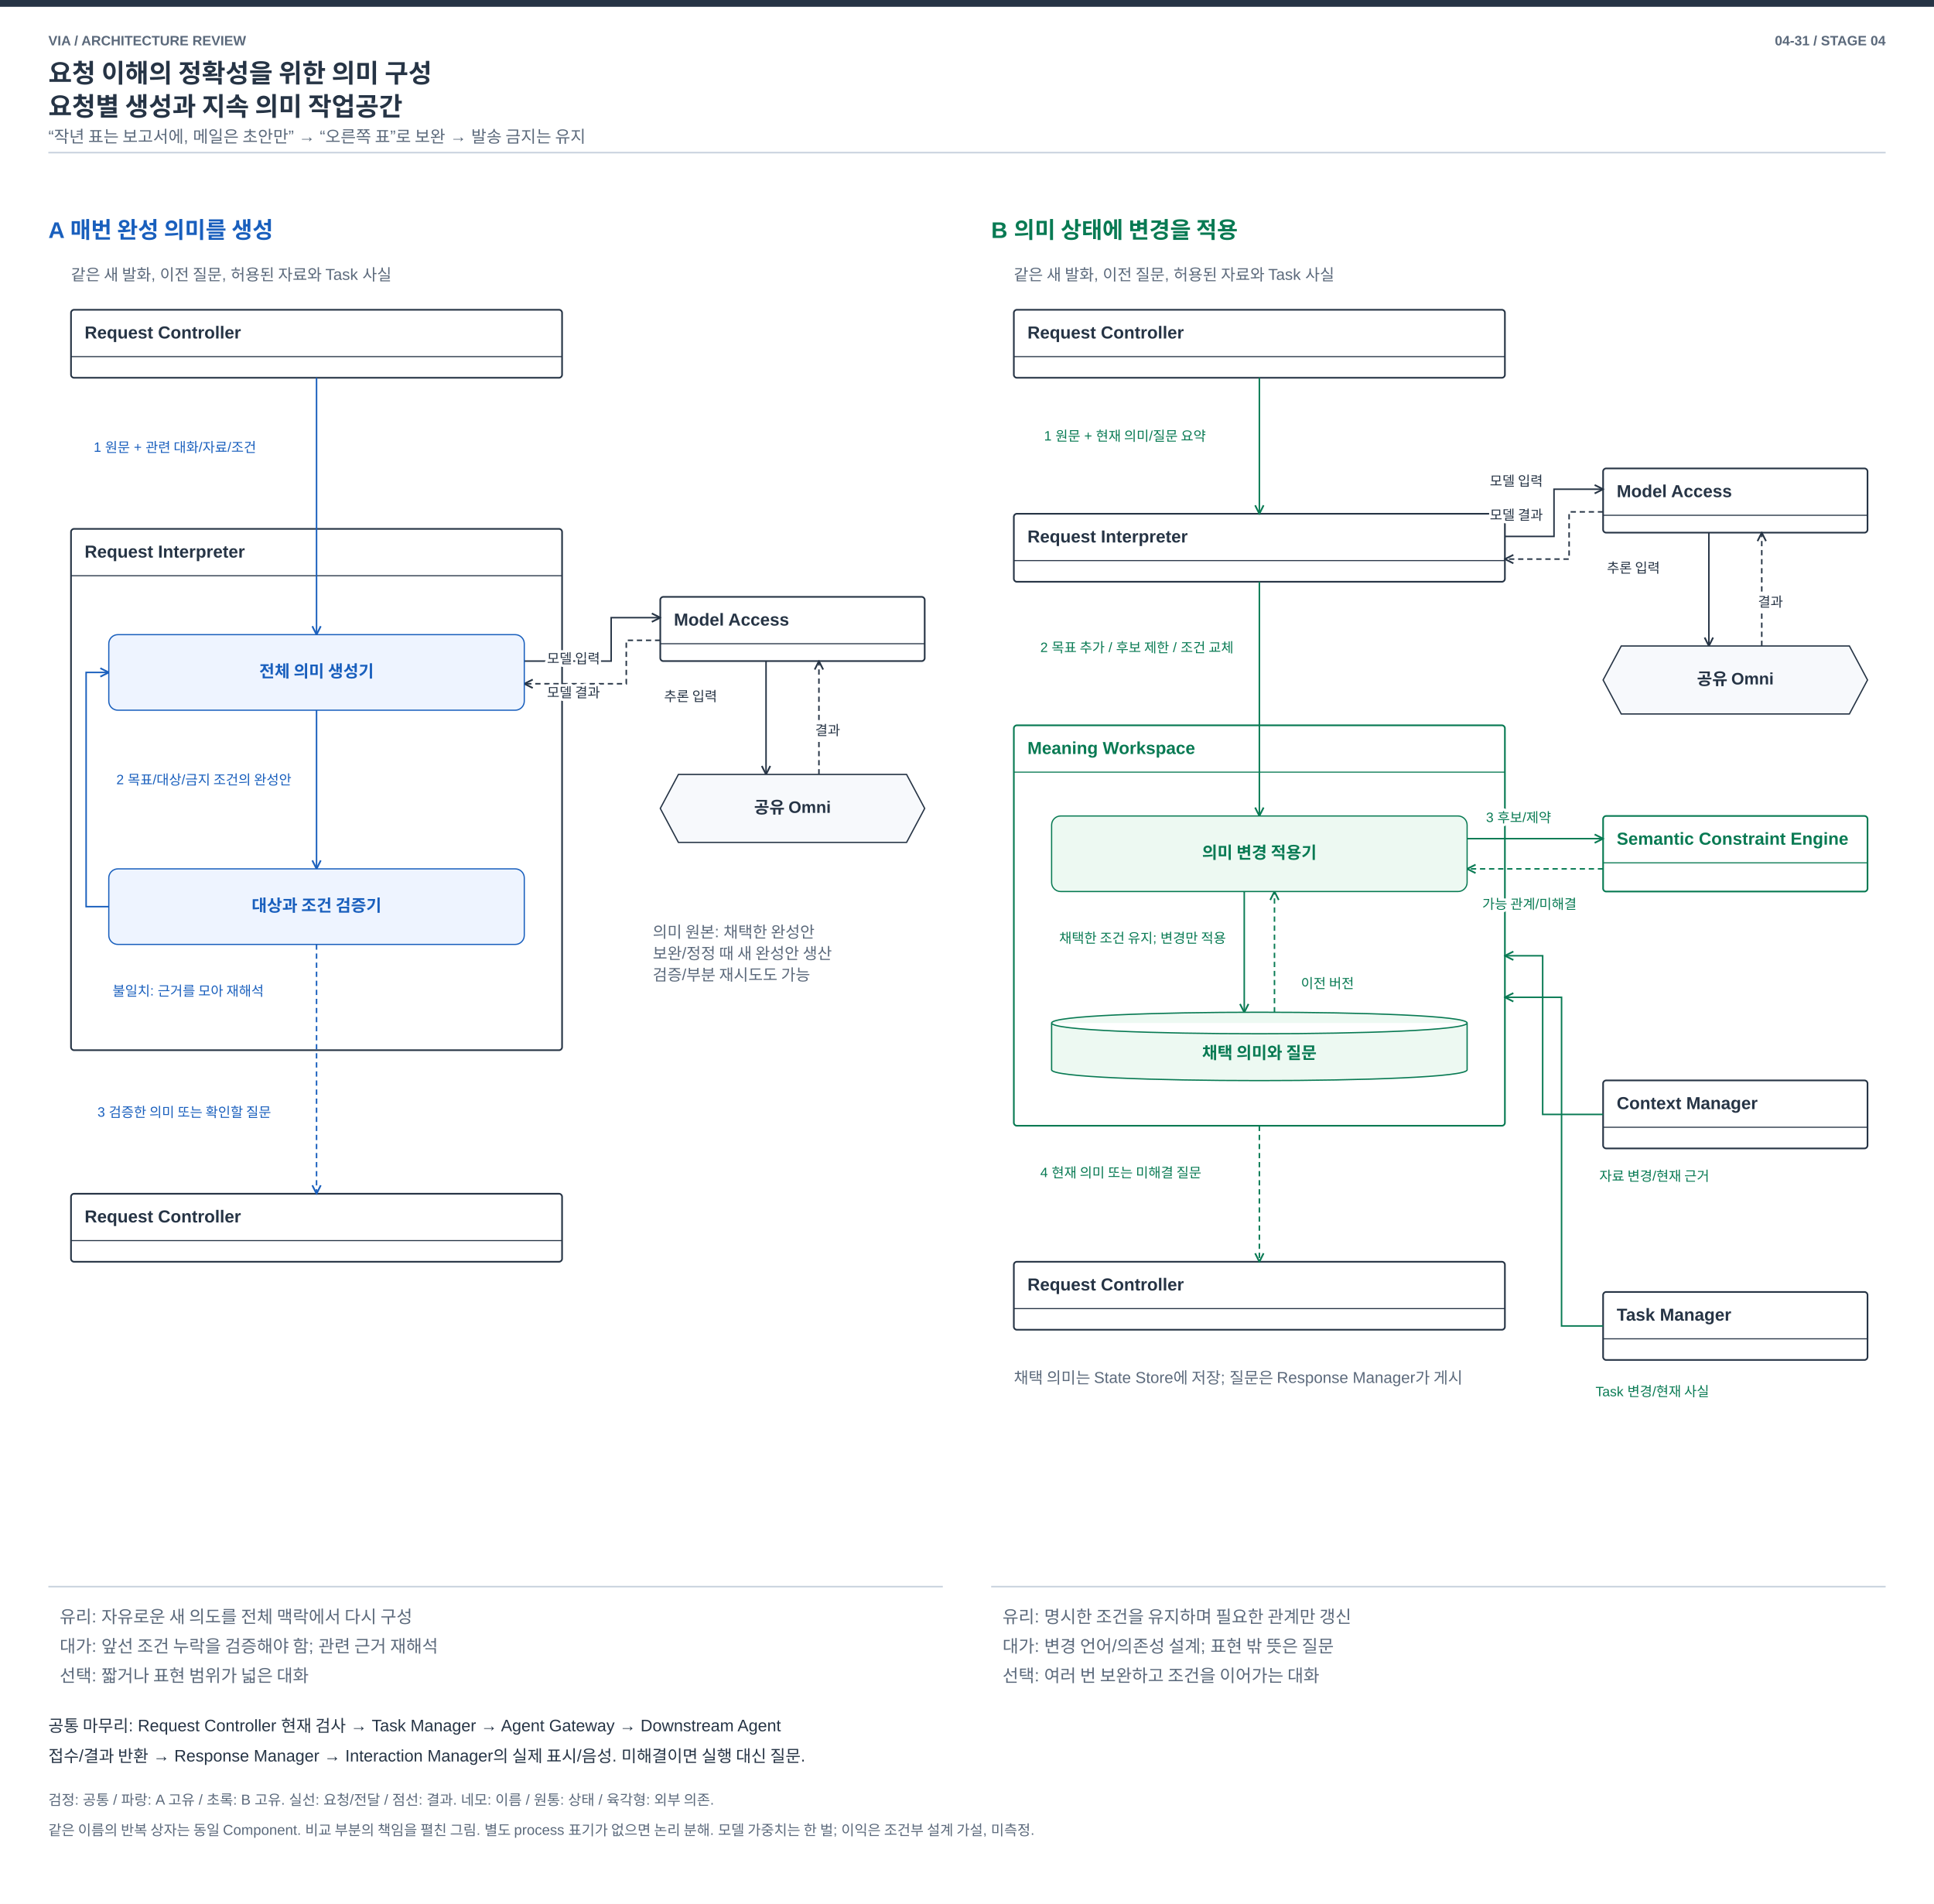
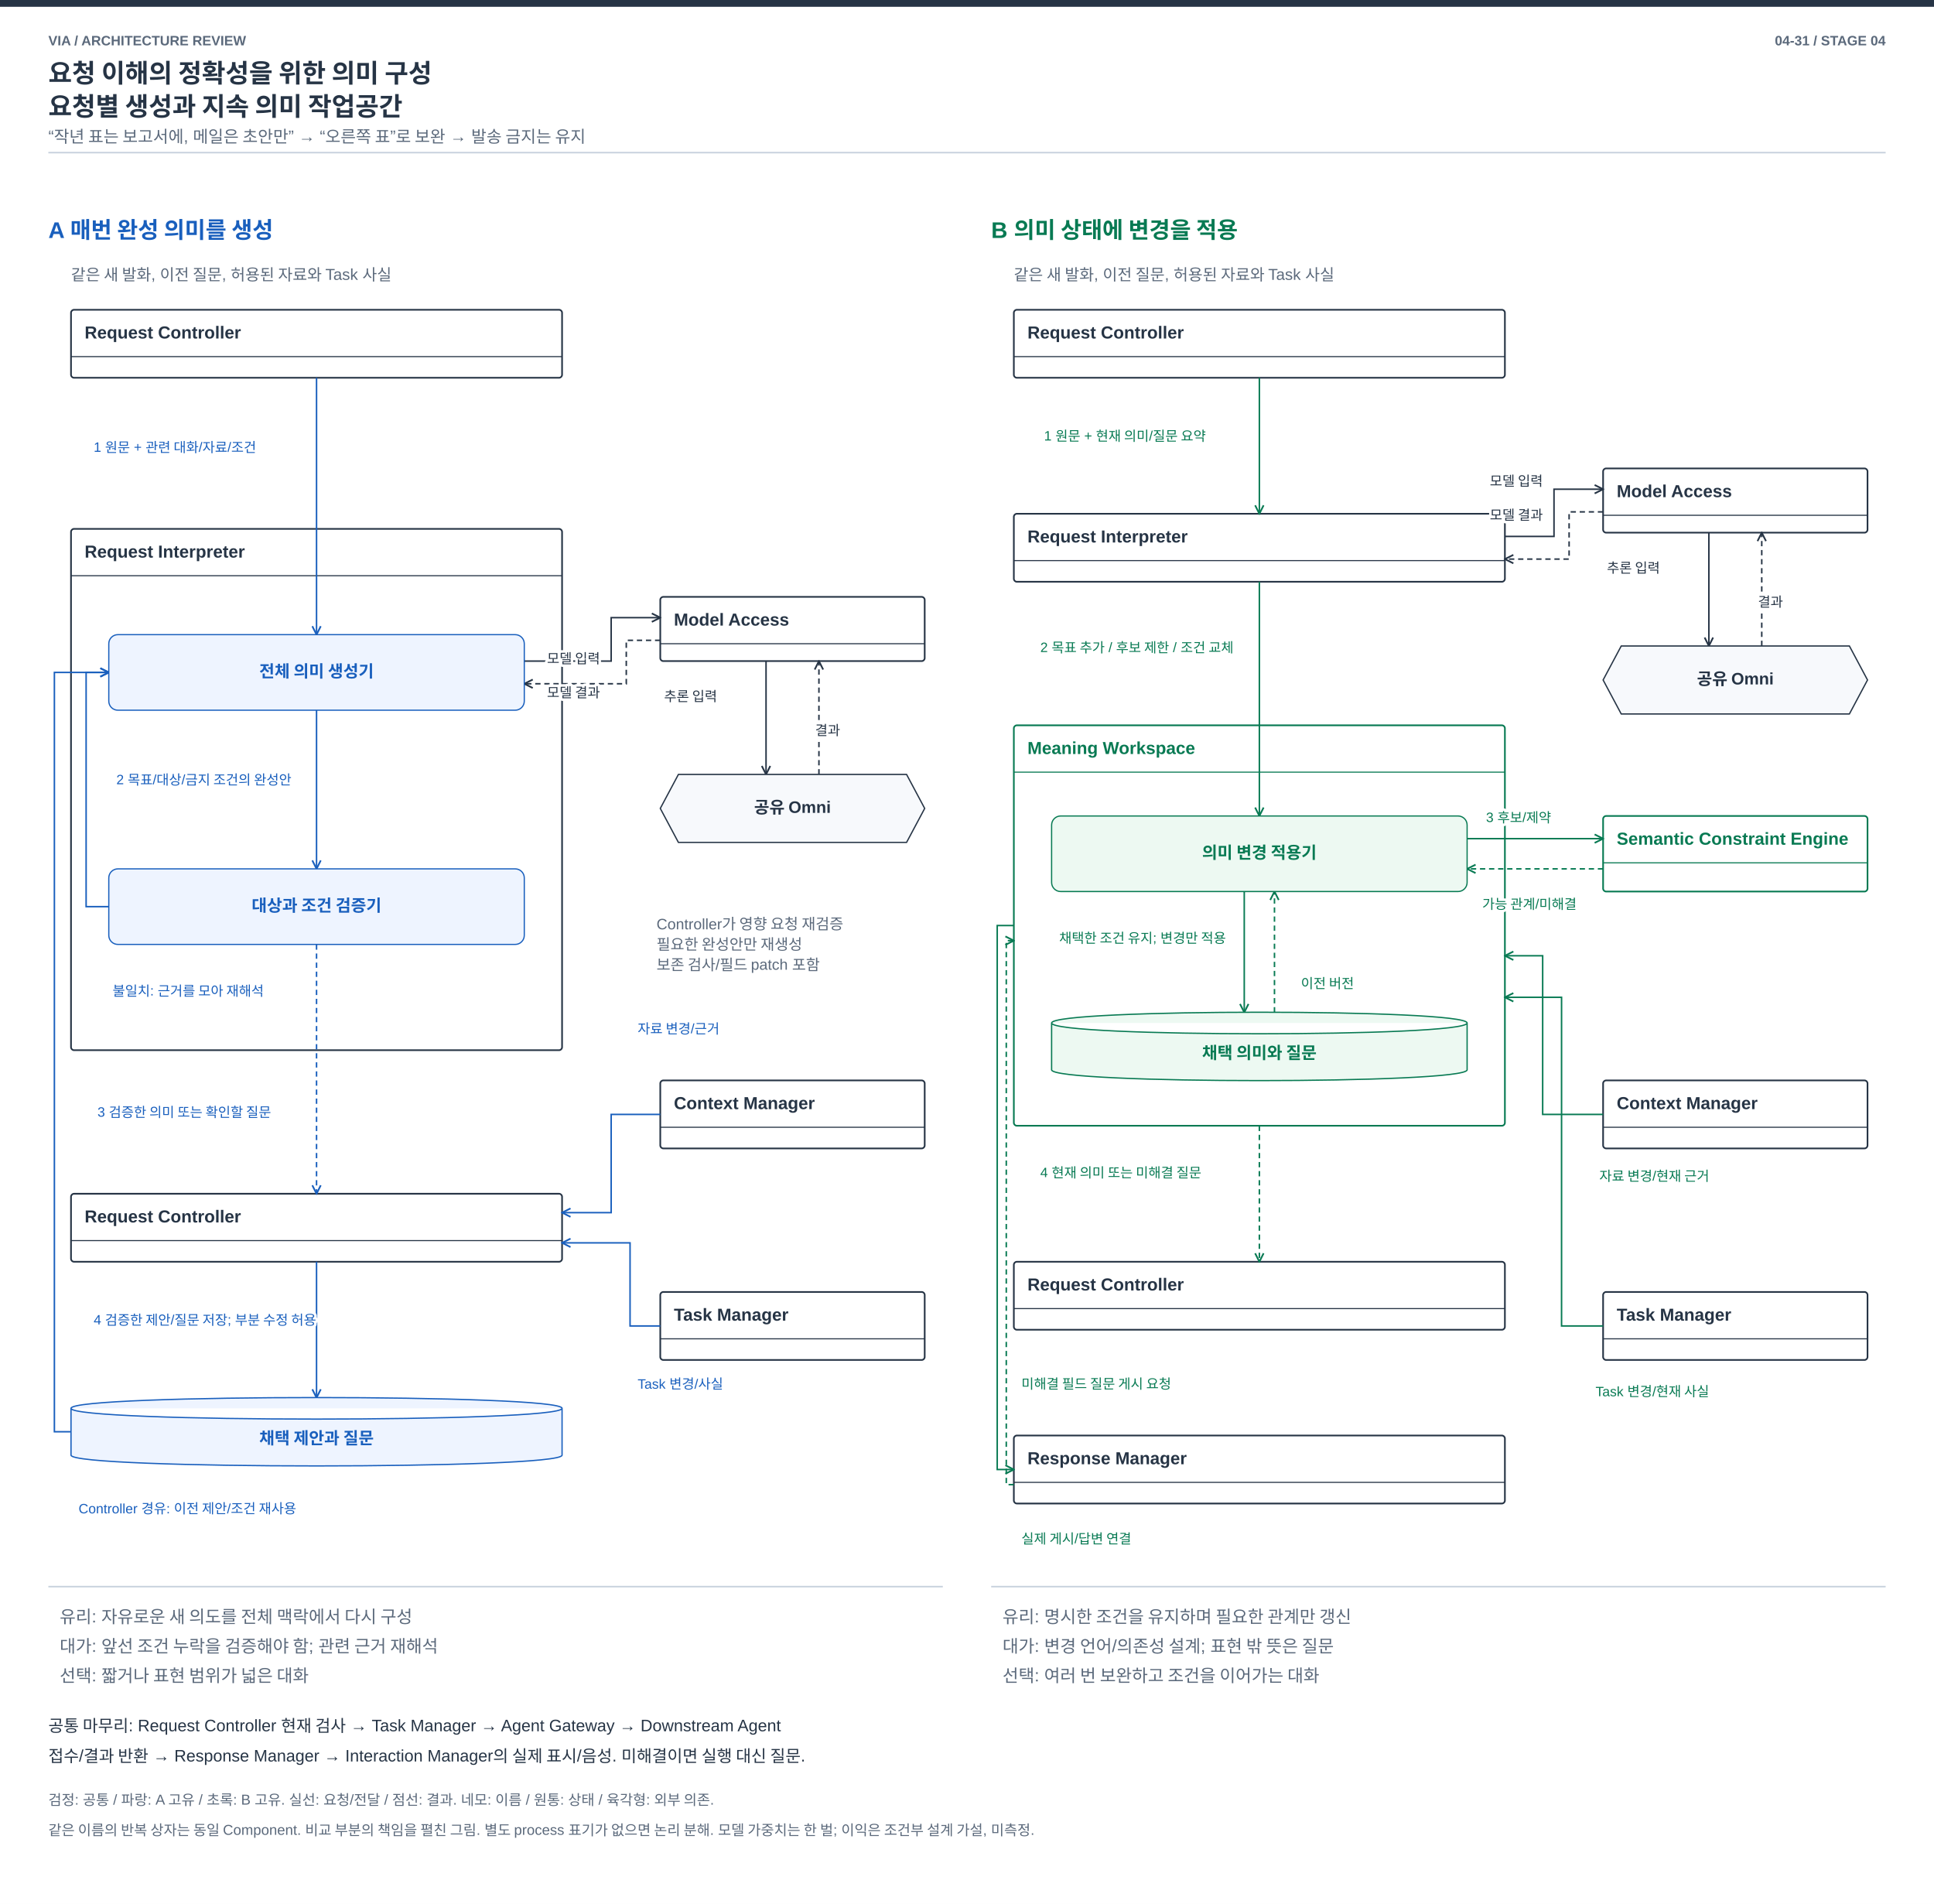
<svg xmlns="http://www.w3.org/2000/svg" width="2560" height="2520" viewBox="0 0 2560 2520" role="img" aria-labelledby="title">
  <defs>
    <marker id="a263445" viewBox="0 0 10 10" refX="9" refY="5" markerWidth="7" markerHeight="7" orient="auto-start-reverse">
      <path d="M1 1L9 5L1 9" fill="none" stroke="#263445" stroke-width="1.6" />
    </marker>
    <marker id="a195FBD" viewBox="0 0 10 10" refX="9" refY="5" markerWidth="7" markerHeight="7" orient="auto-start-reverse">
      <path d="M1 1L9 5L1 9" fill="none" stroke="#195FBD" stroke-width="1.6" />
    </marker>
    <marker id="a087A53" viewBox="0 0 10 10" refX="9" refY="5" markerWidth="7" markerHeight="7" orient="auto-start-reverse">
      <path d="M1 1L9 5L1 9" fill="none" stroke="#087A53" stroke-width="1.6" />
    </marker>
  </defs>
  <rect width="2560" height="2520" fill="white" />
  <g font-family="Arial, Apple SD Gothic Neo, Malgun Gothic, sans-serif">
    <rect id="e1" x="0" y="0" width="2560" height="9" rx="0" fill="#263445" stroke="none" stroke-width="1.5" />
    <g id="Arc" data-component="true">
      <rect x="94" y="410" width="650" height="90" rx="4" fill="white" stroke="#263445" stroke-width="2.2" />
      <path d="M94 472H744" stroke="#263445" stroke-width="1.4" />
      <text x="112" y="448.0" text-anchor="start" font-size="23" font-weight="700" fill="#263445">Request Controller</text>
    </g>
    <g id="Ari" data-component="true">
      <rect x="94" y="700" width="650" height="690" rx="4" fill="white" stroke="#263445" stroke-width="2.2" />
      <path d="M94 762H744" stroke="#263445" stroke-width="1.4" />
      <text x="112" y="738.0" text-anchor="start" font-size="23" font-weight="700" fill="#263445">Request Interpreter</text>
    </g>
    <g id="Ama" data-component="true">
      <rect x="874" y="790" width="350" height="85" rx="4" fill="white" stroke="#263445" stroke-width="2.2" />
      <path d="M874 852H1224" stroke="#263445" stroke-width="1.4" />
      <text x="892" y="828.0" text-anchor="start" font-size="23" font-weight="700" fill="#263445">Model Access</text>
    </g>
    <g id="Aout" data-component="true">
      <rect x="94" y="1580" width="650" height="90" rx="4" fill="white" stroke="#263445" stroke-width="2.2" />
      <path d="M94 1642H744" stroke="#263445" stroke-width="1.4" />
      <text x="112" y="1618.0" text-anchor="start" font-size="23" font-weight="700" fill="#263445">Request Controller</text>
    </g>
+     <g id="Acm" data-component="true">
+       <rect x="874" y="1430" width="350" height="90" rx="4" fill="white" stroke="#263445" stroke-width="2.2" />
+       <path d="M874 1492H1224" stroke="#263445" stroke-width="1.4" />
+       <text x="892" y="1468.0" text-anchor="start" font-size="23" font-weight="700" fill="#263445">Context Manager</text>
+     </g>
+     <g id="Atm" data-component="true">
+       <rect x="874" y="1710" width="350" height="90" rx="4" fill="white" stroke="#263445" stroke-width="2.2" />
+       <path d="M874 1772H1224" stroke="#263445" stroke-width="1.4" />
+       <text x="892" y="1748.0" text-anchor="start" font-size="23" font-weight="700" fill="#263445">Task Manager</text>
+     </g>
    <g id="Brc" data-component="true">
      <rect x="1342" y="410" width="650" height="90" rx="4" fill="white" stroke="#263445" stroke-width="2.2" />
      <path d="M1342 472H1992" stroke="#263445" stroke-width="1.4" />
      <text x="1360" y="448.0" text-anchor="start" font-size="23" font-weight="700" fill="#263445">Request Controller</text>
    </g>
    <g id="Bri" data-component="true">
      <rect x="1342" y="680" width="650" height="90" rx="4" fill="white" stroke="#263445" stroke-width="2.2" />
      <path d="M1342 742H1992" stroke="#263445" stroke-width="1.4" />
      <text x="1360" y="718.0" text-anchor="start" font-size="23" font-weight="700" fill="#263445">Request Interpreter</text>
    </g>
    <g id="Bma" data-component="true">
      <rect x="2122" y="620" width="350" height="85" rx="4" fill="white" stroke="#263445" stroke-width="2.2" />
      <path d="M2122 682H2472" stroke="#263445" stroke-width="1.4" />
      <text x="2140" y="658.0" text-anchor="start" font-size="23" font-weight="700" fill="#263445">Model Access</text>
    </g>
    <g id="Bws" data-component="true">
      <rect x="1342" y="960" width="650" height="530" rx="4" fill="white" stroke="#087A53" stroke-width="2.2" />
      <path d="M1342 1022H1992" stroke="#087A53" stroke-width="1.4" />
      <text x="1360" y="998.0" text-anchor="start" font-size="23" font-weight="700" fill="#087A53">Meaning Workspace</text>
    </g>
    <g id="Bengine" data-component="true">
      <rect x="2122" y="1080" width="350" height="100" rx="4" fill="white" stroke="#087A53" stroke-width="2.2" />
      <path d="M2122 1142H2472" stroke="#087A53" stroke-width="1.4" />
      <text x="2140" y="1118.0" text-anchor="start" font-size="23" font-weight="700" fill="#087A53">Semantic Constraint Engine</text>
    </g>
    <g id="Bout" data-component="true">
      <rect x="1342" y="1670" width="650" height="90" rx="4" fill="white" stroke="#263445" stroke-width="2.2" />
      <path d="M1342 1732H1992" stroke="#263445" stroke-width="1.4" />
      <text x="1360" y="1708.0" text-anchor="start" font-size="23" font-weight="700" fill="#263445">Request Controller</text>
    </g>
    <g id="Bcm" data-component="true">
      <rect x="2122" y="1430" width="350" height="90" rx="4" fill="white" stroke="#263445" stroke-width="2.2" />
      <path d="M2122 1492H2472" stroke="#263445" stroke-width="1.4" />
      <text x="2140" y="1468.0" text-anchor="start" font-size="23" font-weight="700" fill="#263445">Context Manager</text>
    </g>
    <g id="Btm" data-component="true">
      <rect x="2122" y="1710" width="350" height="90" rx="4" fill="white" stroke="#263445" stroke-width="2.2" />
      <path d="M2122 1772H2472" stroke="#263445" stroke-width="1.4" />
      <text x="2140" y="1748.0" text-anchor="start" font-size="23" font-weight="700" fill="#263445">Task Manager</text>
+     </g>
+     <g id="Brm" data-component="true">
+       <rect x="1342" y="1900" width="650" height="90" rx="4" fill="white" stroke="#263445" stroke-width="2.2" />
+       <path d="M1342 1962H1992" stroke="#263445" stroke-width="1.4" />
+       <text x="1360" y="1938.0" text-anchor="start" font-size="23" font-weight="700" fill="#263445">Response Manager</text>
    </g>
    <polyline id="e6" points="64,202 2496,202" fill="none" stroke="#C7D1DD" stroke-width="2" />
    <polyline id="e13" points="419.0,500 419.0,840" fill="none" stroke="#195FBD" stroke-width="2" marker-end="url(#a195FBD)" />
    <polyline id="e15" points="419.0,940 419.0,1150" fill="none" stroke="#195FBD" stroke-width="2" marker-end="url(#a195FBD)" />
    <polyline id="e17" points="144,1200.0 114,1200 114,890 144,890.0" fill="none" stroke="#195FBD" stroke-width="2" marker-end="url(#a195FBD)" />
    <polyline id="e21" points="1014.0,875 1014.0,1025" fill="none" stroke="#263445" stroke-width="2" marker-end="url(#a263445)" />
    <polyline id="e23" points="1084.0,1025 1084.0,875" fill="none" stroke="#263445" stroke-width="2" stroke-dasharray="7 5" marker-end="url(#a263445)" />
    <polyline id="e25" points="694,875.0 809,875.0 809,817.5 874,817.5" fill="none" stroke="#263445" stroke-width="2" marker-end="url(#a263445)" />
    <polyline id="e27" points="874,847.5 829,847.5 829,905.0 694,905.0" fill="none" stroke="#263445" stroke-width="2" stroke-dasharray="7 5" marker-end="url(#a263445)" />
    <polyline id="e30" points="419.0,1250 419.0,1580" fill="none" stroke="#195FBD" stroke-width="2" stroke-dasharray="7 5" marker-end="url(#a195FBD)" />
-     <polyline id="e33" points="64,2100 1248,2100" fill="none" stroke="#C7D1DD" stroke-width="2" />
-     <polyline id="e41" points="2262.0,705 2262.0,855" fill="none" stroke="#263445" stroke-width="2" marker-end="url(#a263445)" />
-     <polyline id="e43" points="2332.0,855 2332.0,705" fill="none" stroke="#263445" stroke-width="2" stroke-dasharray="7 5" marker-end="url(#a263445)" />
-     <polyline id="e45" points="1992,710.0 2057,710.0 2057,647.5 2122,647.5" fill="none" stroke="#263445" stroke-width="2" marker-end="url(#a263445)" />
-     <polyline id="e47" points="2122,677.5 2077,677.5 2077,740.0 1992,740.0" fill="none" stroke="#263445" stroke-width="2" stroke-dasharray="7 5" marker-end="url(#a263445)" />
-     <polyline id="e49" points="1667.0,500 1667.0,680" fill="none" stroke="#087A53" stroke-width="2" marker-end="url(#a087A53)" />
-     <polyline id="e55" points="1667.0,770 1667.0,1080" fill="none" stroke="#087A53" stroke-width="2" marker-end="url(#a087A53)" />
-     <polyline id="e57" points="1647.0,1180 1647.0,1340" fill="none" stroke="#087A53" stroke-width="2" marker-end="url(#a087A53)" />
-     <polyline id="e59" points="1687.0,1340 1687.0,1180" fill="none" stroke="#087A53" stroke-width="2" stroke-dasharray="7 5" marker-end="url(#a087A53)" />
-     <polyline id="e61" points="1942,1110.0 2122,1110.0" fill="none" stroke="#087A53" stroke-width="2" marker-end="url(#a087A53)" />
-     <polyline id="e63" points="2122,1150.0 1942,1150.0" fill="none" stroke="#087A53" stroke-width="2" stroke-dasharray="7 5" marker-end="url(#a087A53)" />
-     <polyline id="e66" points="1667.0,1490 1667.0,1670" fill="none" stroke="#087A53" stroke-width="2" stroke-dasharray="7 5" marker-end="url(#a087A53)" />
-     <polyline id="e70" points="2122,1475.0 2042,1475 2042,1265 1992,1265.0" fill="none" stroke="#087A53" stroke-width="2" marker-end="url(#a087A53)" />
-     <polyline id="e72" points="2122,1755.0 2067,1755 2067,1320 1992,1320.0" fill="none" stroke="#087A53" stroke-width="2" marker-end="url(#a087A53)" />
-     <polyline id="e75" points="1312,2100 2496,2100" fill="none" stroke="#C7D1DD" stroke-width="2" />
+     <polyline id="e33" points="419.0,1670 419.0,1850" fill="none" stroke="#195FBD" stroke-width="2" marker-end="url(#a195FBD)" />
+     <polyline id="e35" points="94,1895.0 72,1895 72,890 144,890.0" fill="none" stroke="#195FBD" stroke-width="2" marker-end="url(#a195FBD)" />
+     <polyline id="e39" points="874,1475.0 809,1475 809,1605 744,1605.0" fill="none" stroke="#195FBD" stroke-width="2" marker-end="url(#a195FBD)" />
+     <polyline id="e41" points="874,1755.0 834,1755 834,1645 744,1645.0" fill="none" stroke="#195FBD" stroke-width="2" marker-end="url(#a195FBD)" />
+     <polyline id="e44" points="64,2100 1248,2100" fill="none" stroke="#C7D1DD" stroke-width="2" />
+     <polyline id="e52" points="2262.0,705 2262.0,855" fill="none" stroke="#263445" stroke-width="2" marker-end="url(#a263445)" />
+     <polyline id="e54" points="2332.0,855 2332.0,705" fill="none" stroke="#263445" stroke-width="2" stroke-dasharray="7 5" marker-end="url(#a263445)" />
+     <polyline id="e56" points="1992,710.0 2057,710.0 2057,647.5 2122,647.5" fill="none" stroke="#263445" stroke-width="2" marker-end="url(#a263445)" />
+     <polyline id="e58" points="2122,677.5 2077,677.5 2077,740.0 1992,740.0" fill="none" stroke="#263445" stroke-width="2" stroke-dasharray="7 5" marker-end="url(#a263445)" />
+     <polyline id="e60" points="1667.0,500 1667.0,680" fill="none" stroke="#087A53" stroke-width="2" marker-end="url(#a087A53)" />
+     <polyline id="e66" points="1667.0,770 1667.0,1080" fill="none" stroke="#087A53" stroke-width="2" marker-end="url(#a087A53)" />
+     <polyline id="e68" points="1647.0,1180 1647.0,1340" fill="none" stroke="#087A53" stroke-width="2" marker-end="url(#a087A53)" />
+     <polyline id="e70" points="1687.0,1340 1687.0,1180" fill="none" stroke="#087A53" stroke-width="2" stroke-dasharray="7 5" marker-end="url(#a087A53)" />
+     <polyline id="e72" points="1942,1110.0 2122,1110.0" fill="none" stroke="#087A53" stroke-width="2" marker-end="url(#a087A53)" />
+     <polyline id="e74" points="2122,1150.0 1942,1150.0" fill="none" stroke="#087A53" stroke-width="2" stroke-dasharray="7 5" marker-end="url(#a087A53)" />
+     <polyline id="e77" points="1667.0,1490 1667.0,1670" fill="none" stroke="#087A53" stroke-width="2" stroke-dasharray="7 5" marker-end="url(#a087A53)" />
+     <polyline id="e81" points="2122,1475.0 2042,1475 2042,1265 1992,1265.0" fill="none" stroke="#087A53" stroke-width="2" marker-end="url(#a087A53)" />
+     <polyline id="e83" points="2122,1755.0 2067,1755 2067,1320 1992,1320.0" fill="none" stroke="#087A53" stroke-width="2" marker-end="url(#a087A53)" />
+     <polyline id="e86" points="1342,1225.0 1320,1225 1320,1945 1342,1945.0" fill="none" stroke="#087A53" stroke-width="2" marker-end="url(#a087A53)" />
+     <polyline id="e88" points="1342,1965.0 1332,1965 1332,1245 1342,1245.0" fill="none" stroke="#087A53" stroke-width="2" stroke-dasharray="7 5" marker-end="url(#a087A53)" />
+     <polyline id="e90" points="1312,2100 2496,2100" fill="none" stroke="#C7D1DD" stroke-width="2" />
    <g id="Agen" data-node="true" data-x="144" data-y="840" data-w="550" data-h="100">
      <rect x="144" y="840" width="550" height="100" rx="12" fill="#EEF4FF" stroke="#195FBD" stroke-width="1.6" />
      <text x="419.0" y="896.25" text-anchor="middle" font-size="22" font-weight="700" fill="#195FBD">전체 의미 생성기</text>
    </g>
    <g id="Acheck" data-node="true" data-x="144" data-y="1150" data-w="550" data-h="100">
      <rect x="144" y="1150" width="550" height="100" rx="12" fill="#EEF4FF" stroke="#195FBD" stroke-width="1.6" />
      <text x="419.0" y="1206.25" text-anchor="middle" font-size="22" font-weight="700" fill="#195FBD">대상과 조건 검증기</text>
    </g>
    <g id="Aomni" data-node="true" data-x="874" data-y="1025" data-w="350" data-h="90">
      <path d="M898 1025H1200L1224 1070.0L1200 1115H898L874 1070.0Z" fill="#F7F9FC" stroke="#263445" stroke-width="1.7" />
      <text x="1049.0" y="1076.25" text-anchor="middle" font-size="22" font-weight="700" fill="#263445">공유 Omni</text>
    </g>
+     <g id="Asaved" data-node="true" data-x="94" data-y="1850" data-w="650" data-h="90">
+       <path d="M94 1864C94 1845 744 1845 744 1864V1926C744 1945 94 1945 94 1926Z M94 1864C94 1883 744 1883 744 1864" fill="#EEF4FF" stroke="#195FBD" stroke-width="1.7" />
+       <text x="419.0" y="1911.25" text-anchor="middle" font-size="22" font-weight="700" fill="#195FBD">채택 제안과 질문</text>
+     </g>
    <g id="Bomni" data-node="true" data-x="2122" data-y="855" data-w="350" data-h="90">
      <path d="M2146 855H2448L2472 900.0L2448 945H2146L2122 900.0Z" fill="#F7F9FC" stroke="#263445" stroke-width="1.7" />
      <text x="2297.0" y="906.25" text-anchor="middle" font-size="22" font-weight="700" fill="#263445">공유 Omni</text>
    </g>
    <g id="Bapply" data-node="true" data-x="1392" data-y="1080" data-w="550" data-h="100">
      <rect x="1392" y="1080" width="550" height="100" rx="12" fill="#EDF9F2" stroke="#087A53" stroke-width="1.6" />
      <text x="1667.0" y="1136.25" text-anchor="middle" font-size="22" font-weight="700" fill="#087A53">의미 변경 적용기</text>
    </g>
    <g id="Bstate" data-node="true" data-x="1392" data-y="1340" data-w="550" data-h="90">
      <path d="M1392 1354C1392 1335 1942 1335 1942 1354V1416C1942 1435 1392 1435 1392 1416Z M1392 1354C1392 1373 1942 1373 1942 1354" fill="#EDF9F2" stroke="#087A53" stroke-width="1.7" />
      <text x="1667.0" y="1401.25" text-anchor="middle" font-size="22" font-weight="700" fill="#087A53">채택 의미와 질문</text>
    </g>
    <g id="e2">
      <text x="64" y="60.0" text-anchor="start" font-size="18" font-weight="700" fill="#5B697B">VIA  /  ARCHITECTURE REVIEW</text>
    </g>
    <g id="e3">
      <text x="2496" y="60.0" text-anchor="end" font-size="18" font-weight="700" fill="#5B697B">04-31  /  STAGE 04</text>
    </g>
    <g id="e4">
      <text x="64" y="109" text-anchor="start" font-size="34" font-weight="700" fill="#263445">요청 이해의 정확성을 위한 의미 구성</text>
      <text x="64" y="153" text-anchor="start" font-size="34" font-weight="700" fill="#263445">요청별 생성과 지속 의미 작업공간</text>
    </g>
    <g id="e5">
      <text x="64" y="188.0" text-anchor="start" font-size="22" font-weight="400" fill="#5B697B">“작년 표는 보고서에, 메일은 초안만” → “오른쪽 표”로 보완 → 발송 금지는 유지</text>
    </g>
    <g id="e7">
      <text x="64" y="315.0" text-anchor="start" font-size="30" font-weight="700" fill="#195FBD">A  매번 완성 의미를 생성</text>
    </g>
    <g id="e9">
      <text x="94" y="371.0" text-anchor="start" font-size="21" font-weight="400" fill="#5B697B">같은 새 발화, 이전 질문, 허용된 자료와 Task 사실</text>
    </g>
    <g id="e14" paint-order="stroke" stroke="white" stroke-width="7" stroke-linejoin="round">
      <text x="124" y="598.0" text-anchor="start" font-size="18" font-weight="400" fill="#195FBD">1  원문 + 관련 대화/자료/조건</text>
    </g>
    <g id="e16" paint-order="stroke" stroke="white" stroke-width="7" stroke-linejoin="round">
      <text x="154" y="1038.0" text-anchor="start" font-size="18" font-weight="400" fill="#195FBD">2  목표/대상/금지 조건의 완성안</text>
    </g>
    <g id="e18" paint-order="stroke" stroke="white" stroke-width="7" stroke-linejoin="round">
      <text x="149" y="1318.0" text-anchor="start" font-size="18" font-weight="400" fill="#195FBD">불일치: 근거를 모아 재해석</text>
    </g>
    <g id="e22" paint-order="stroke" stroke="white" stroke-width="7" stroke-linejoin="round">
      <text x="879" y="928.0" text-anchor="start" font-size="18" font-weight="400" fill="#263445">추론 입력</text>
    </g>
    <g id="e24" paint-order="stroke" stroke="white" stroke-width="7" stroke-linejoin="round">
      <text x="1079" y="973.0" text-anchor="start" font-size="18" font-weight="400" fill="#263445">결과</text>
    </g>
    <g id="e26" paint-order="stroke" stroke="white" stroke-width="7" stroke-linejoin="round">
      <text x="724" y="878.0" text-anchor="start" font-size="18" font-weight="400" fill="#263445">모델 입력</text>
    </g>
    <g id="e28" paint-order="stroke" stroke="white" stroke-width="7" stroke-linejoin="round">
      <text x="724" y="923.0" text-anchor="start" font-size="18" font-weight="400" fill="#263445">모델 결과</text>
    </g>
    <g id="e31" paint-order="stroke" stroke="white" stroke-width="7" stroke-linejoin="round">
      <text x="129" y="1478.0" text-anchor="start" font-size="18" font-weight="400" fill="#195FBD">3  검증한 의미 또는 확인할 질문</text>
    </g>
-     <g id="e32">
-       <text x="864" y="1241.0" text-anchor="start" font-size="21" font-weight="400" fill="#5B697B">의미 원본: 채택한 완성안</text>
-       <text x="864" y="1269.35" text-anchor="start" font-size="21" font-weight="400" fill="#5B697B">보완/정정 때 새 완성안 생산</text>
-       <text x="864" y="1297.7" text-anchor="start" font-size="21" font-weight="400" fill="#5B697B">검증/부분 재시도도 가능</text>
-     </g>
-     <g id="e34">
+     <g id="e34" paint-order="stroke" stroke="white" stroke-width="7" stroke-linejoin="round">
+       <text x="124" y="1753.0" text-anchor="start" font-size="18" font-weight="400" fill="#195FBD">4  검증한 제안/질문 저장; 부분 수정 허용</text>
+     </g>
+     <g id="e36" paint-order="stroke" stroke="white" stroke-width="7" stroke-linejoin="round">
+       <text x="104" y="2003.0" text-anchor="start" font-size="18" font-weight="400" fill="#195FBD">Controller 경유: 이전 제안/조건 재사용</text>
+     </g>
+     <g id="e40" paint-order="stroke" stroke="white" stroke-width="7" stroke-linejoin="round">
+       <text x="844" y="1368.0" text-anchor="start" font-size="18" font-weight="400" fill="#195FBD">자료 변경/근거</text>
+     </g>
+     <g id="e42" paint-order="stroke" stroke="white" stroke-width="7" stroke-linejoin="round">
+       <text x="844" y="1838.0" text-anchor="start" font-size="18" font-weight="400" fill="#195FBD">Task 변경/사실</text>
+     </g>
+     <g id="e43">
+       <text x="869" y="1230.0" text-anchor="start" font-size="20" font-weight="400" fill="#5B697B">Controller가 영향 요청 재검증</text>
+       <text x="869" y="1257.0" text-anchor="start" font-size="20" font-weight="400" fill="#5B697B">필요한 완성안만 재생성</text>
+       <text x="869" y="1284.0" text-anchor="start" font-size="20" font-weight="400" fill="#5B697B">보존 검사/필드 patch 포함</text>
+     </g>
+     <g id="e45">
      <text x="79" y="2148" text-anchor="start" font-size="23" font-weight="400" fill="#5B697B">유리: 자유로운 새 의도를 전체 맥락에서 다시 구성</text>
      <text x="79" y="2187" text-anchor="start" font-size="23" font-weight="400" fill="#5B697B">대가: 앞선 조건 누락을 검증해야 함; 관련 근거 재해석</text>
      <text x="79" y="2226" text-anchor="start" font-size="23" font-weight="400" fill="#5B697B">선택: 짧거나 표현 범위가 넓은 대화</text>
    </g>
-     <g id="e35">
+     <g id="e46">
      <text x="1312" y="315.0" text-anchor="start" font-size="30" font-weight="700" fill="#087A53">B  의미 상태에 변경을 적용</text>
    </g>
-     <g id="e37">
+     <g id="e48">
      <text x="1342" y="371.0" text-anchor="start" font-size="21" font-weight="400" fill="#5B697B">같은 새 발화, 이전 질문, 허용된 자료와 Task 사실</text>
    </g>
-     <g id="e42" paint-order="stroke" stroke="white" stroke-width="7" stroke-linejoin="round">
+     <g id="e53" paint-order="stroke" stroke="white" stroke-width="7" stroke-linejoin="round">
      <text x="2127" y="758.0" text-anchor="start" font-size="18" font-weight="400" fill="#263445">추론 입력</text>
    </g>
-     <g id="e44" paint-order="stroke" stroke="white" stroke-width="7" stroke-linejoin="round">
+     <g id="e55" paint-order="stroke" stroke="white" stroke-width="7" stroke-linejoin="round">
      <text x="2327" y="803.0" text-anchor="start" font-size="18" font-weight="400" fill="#263445">결과</text>
    </g>
-     <g id="e46" paint-order="stroke" stroke="white" stroke-width="7" stroke-linejoin="round">
+     <g id="e57" paint-order="stroke" stroke="white" stroke-width="7" stroke-linejoin="round">
      <text x="1972" y="643.0" text-anchor="start" font-size="18" font-weight="400" fill="#263445">모델 입력</text>
    </g>
-     <g id="e48" paint-order="stroke" stroke="white" stroke-width="7" stroke-linejoin="round">
+     <g id="e59" paint-order="stroke" stroke="white" stroke-width="7" stroke-linejoin="round">
      <text x="1972" y="688.0" text-anchor="start" font-size="18" font-weight="400" fill="#263445">모델 결과</text>
    </g>
-     <g id="e50" paint-order="stroke" stroke="white" stroke-width="7" stroke-linejoin="round">
+     <g id="e61" paint-order="stroke" stroke="white" stroke-width="7" stroke-linejoin="round">
      <text x="1382" y="583.0" text-anchor="start" font-size="18" font-weight="400" fill="#087A53">1  원문 + 현재 의미/질문 요약</text>
    </g>
-     <g id="e56" paint-order="stroke" stroke="white" stroke-width="7" stroke-linejoin="round">
+     <g id="e67" paint-order="stroke" stroke="white" stroke-width="7" stroke-linejoin="round">
      <text x="1377" y="863.0" text-anchor="start" font-size="18" font-weight="400" fill="#087A53">2  목표 추가 / 후보 제한 / 조건 교체</text>
    </g>
-     <g id="e58" paint-order="stroke" stroke="white" stroke-width="7" stroke-linejoin="round">
+     <g id="e69" paint-order="stroke" stroke="white" stroke-width="7" stroke-linejoin="round">
      <text x="1402" y="1248.0" text-anchor="start" font-size="18" font-weight="400" fill="#087A53">채택한 조건 유지; 변경만 적용</text>
    </g>
-     <g id="e60" paint-order="stroke" stroke="white" stroke-width="7" stroke-linejoin="round">
+     <g id="e71" paint-order="stroke" stroke="white" stroke-width="7" stroke-linejoin="round">
      <text x="1722" y="1308.0" text-anchor="start" font-size="18" font-weight="400" fill="#087A53">이전 버전</text>
    </g>
-     <g id="e62" paint-order="stroke" stroke="white" stroke-width="7" stroke-linejoin="round">
+     <g id="e73" paint-order="stroke" stroke="white" stroke-width="7" stroke-linejoin="round">
      <text x="1967" y="1088.0" text-anchor="start" font-size="18" font-weight="400" fill="#087A53">3  후보/제약</text>
    </g>
-     <g id="e64" paint-order="stroke" stroke="white" stroke-width="7" stroke-linejoin="round">
+     <g id="e75" paint-order="stroke" stroke="white" stroke-width="7" stroke-linejoin="round">
      <text x="1962" y="1203.0" text-anchor="start" font-size="18" font-weight="400" fill="#087A53">가능 관계/미해결</text>
    </g>
-     <g id="e67" paint-order="stroke" stroke="white" stroke-width="7" stroke-linejoin="round">
+     <g id="e78" paint-order="stroke" stroke="white" stroke-width="7" stroke-linejoin="round">
      <text x="1377" y="1558.0" text-anchor="start" font-size="18" font-weight="400" fill="#087A53">4  현재 의미 또는 미해결 질문</text>
    </g>
-     <g id="e71" paint-order="stroke" stroke="white" stroke-width="7" stroke-linejoin="round">
+     <g id="e82" paint-order="stroke" stroke="white" stroke-width="7" stroke-linejoin="round">
      <text x="2117" y="1563.0" text-anchor="start" font-size="18" font-weight="400" fill="#087A53">자료 변경/현재 근거</text>
    </g>
-     <g id="e73" paint-order="stroke" stroke="white" stroke-width="7" stroke-linejoin="round">
+     <g id="e84" paint-order="stroke" stroke="white" stroke-width="7" stroke-linejoin="round">
      <text x="2112" y="1848.0" text-anchor="start" font-size="18" font-weight="400" fill="#087A53">Task 변경/현재 사실</text>
    </g>
-     <g id="e74">
-       <text x="1342" y="1831.0" text-anchor="start" font-size="21" font-weight="400" fill="#5B697B">채택 의미는 State Store에 저장; 질문은 Response Manager가 게시</text>
-     </g>
-     <g id="e76">
+     <g id="e87" paint-order="stroke" stroke="white" stroke-width="7" stroke-linejoin="round">
+       <text x="1352" y="1838.0" text-anchor="start" font-size="18" font-weight="400" fill="#087A53">미해결 필드 질문 게시 요청</text>
+     </g>
+     <g id="e89" paint-order="stroke" stroke="white" stroke-width="7" stroke-linejoin="round">
+       <text x="1352" y="2043.0" text-anchor="start" font-size="18" font-weight="400" fill="#087A53">실제 게시/답변 연결</text>
+     </g>
+     <g id="e91">
      <text x="1327" y="2148" text-anchor="start" font-size="23" font-weight="400" fill="#5B697B">유리: 명시한 조건을 유지하며 필요한 관계만 갱신</text>
      <text x="1327" y="2187" text-anchor="start" font-size="23" font-weight="400" fill="#5B697B">대가: 변경 언어/의존성 설계; 표현 밖 뜻은 질문</text>
      <text x="1327" y="2226" text-anchor="start" font-size="23" font-weight="400" fill="#5B697B">선택: 여러 번 보완하고 조건을 이어가는 대화</text>
    </g>
-     <g id="e77">
+     <g id="e92">
      <text x="64" y="2292.0" text-anchor="start" font-size="22" font-weight="400" fill="#263445">공통 마무리: Request Controller 현재 검사 → Task Manager → Agent Gateway → Downstream Agent</text>
    </g>
-     <g id="e78">
+     <g id="e93">
      <text x="64" y="2332.0" text-anchor="start" font-size="22" font-weight="400" fill="#263445">접수/결과 반환 → Response Manager → Interaction Manager의 실제 표시/음성. 미해결이면 실행 대신 질문.</text>
    </g>
-     <g id="e79">
+     <g id="e94">
      <text x="64" y="2389.0" text-anchor="start" font-size="19" font-weight="400" fill="#5B697B">검정: 공통 / 파랑: A 고유 / 초록: B 고유. 실선: 요청/전달 / 점선: 결과. 네모: 이름 / 원통: 상태 / 육각형: 외부 의존.</text>
    </g>
-     <g id="e80">
+     <g id="e95">
      <text x="64" y="2429.0" text-anchor="start" font-size="19" font-weight="400" fill="#5B697B">같은 이름의 반복 상자는 동일 Component. 비교 부분의 책임을 펼친 그림. 별도 process 표기가 없으면 논리 분해. 모델 가중치는 한 벌; 이익은 조건부 설계 가설, 미측정.</text>
    </g>
  </g>
</svg>
